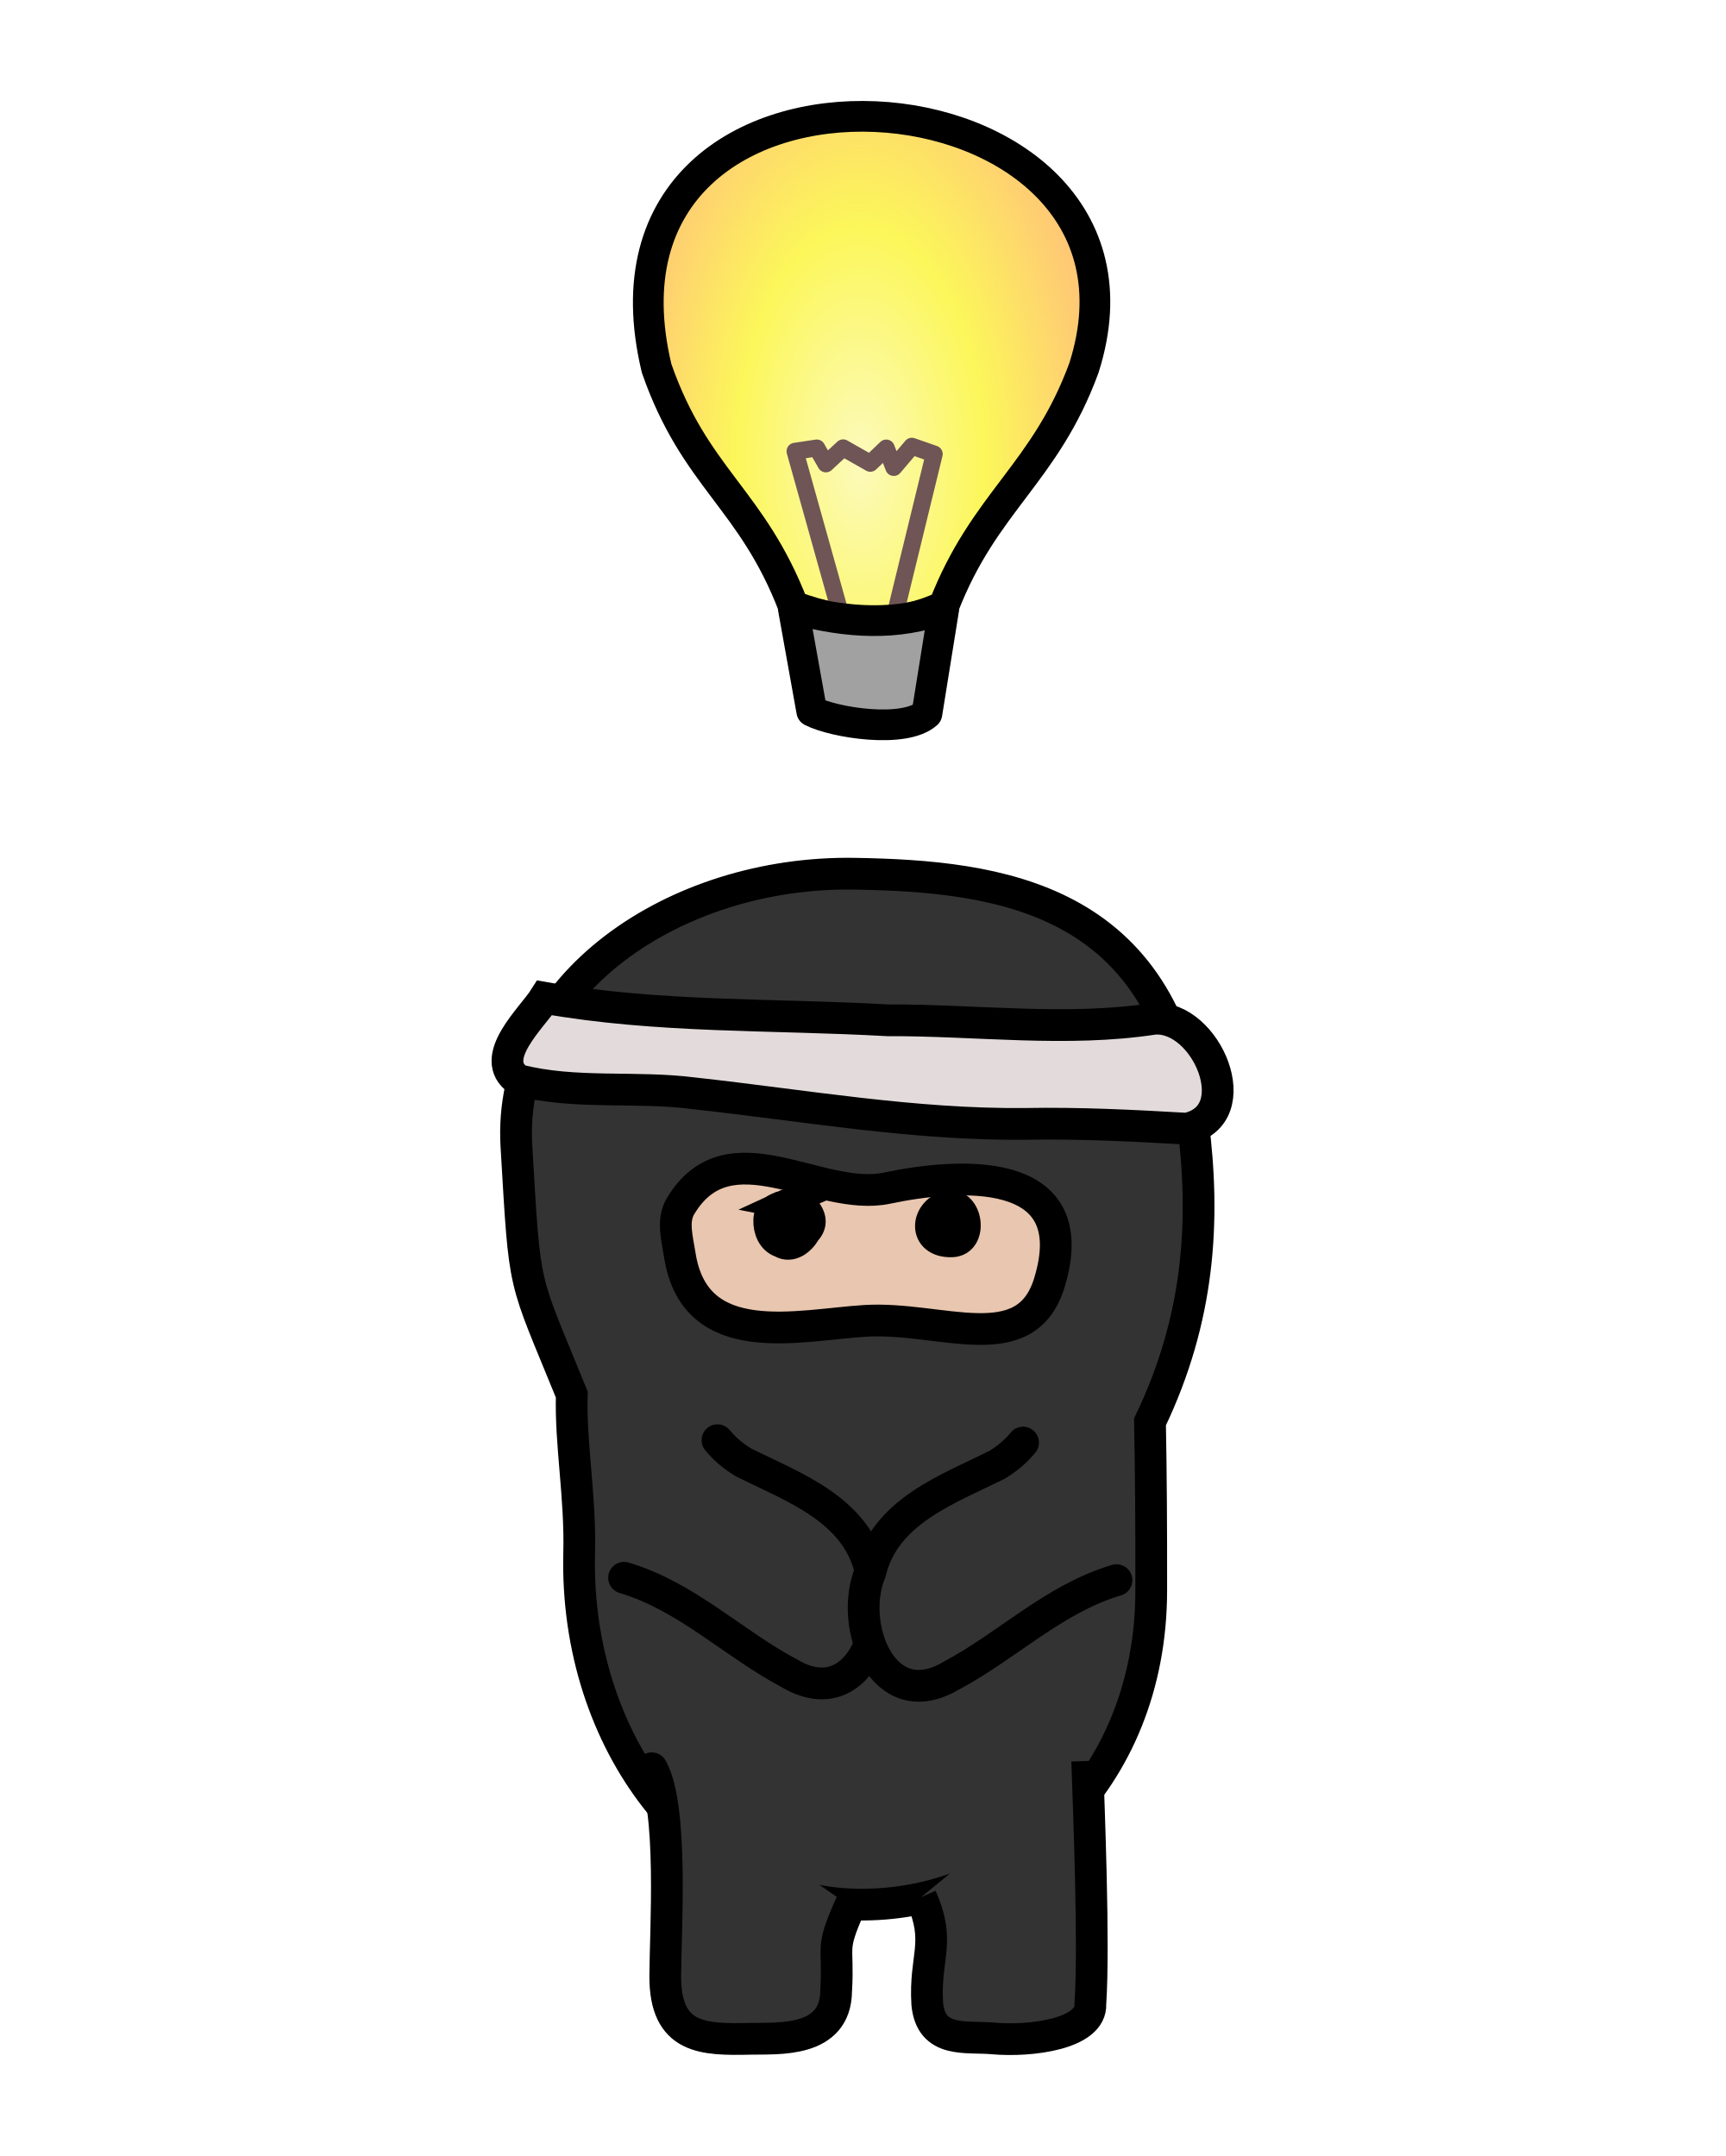
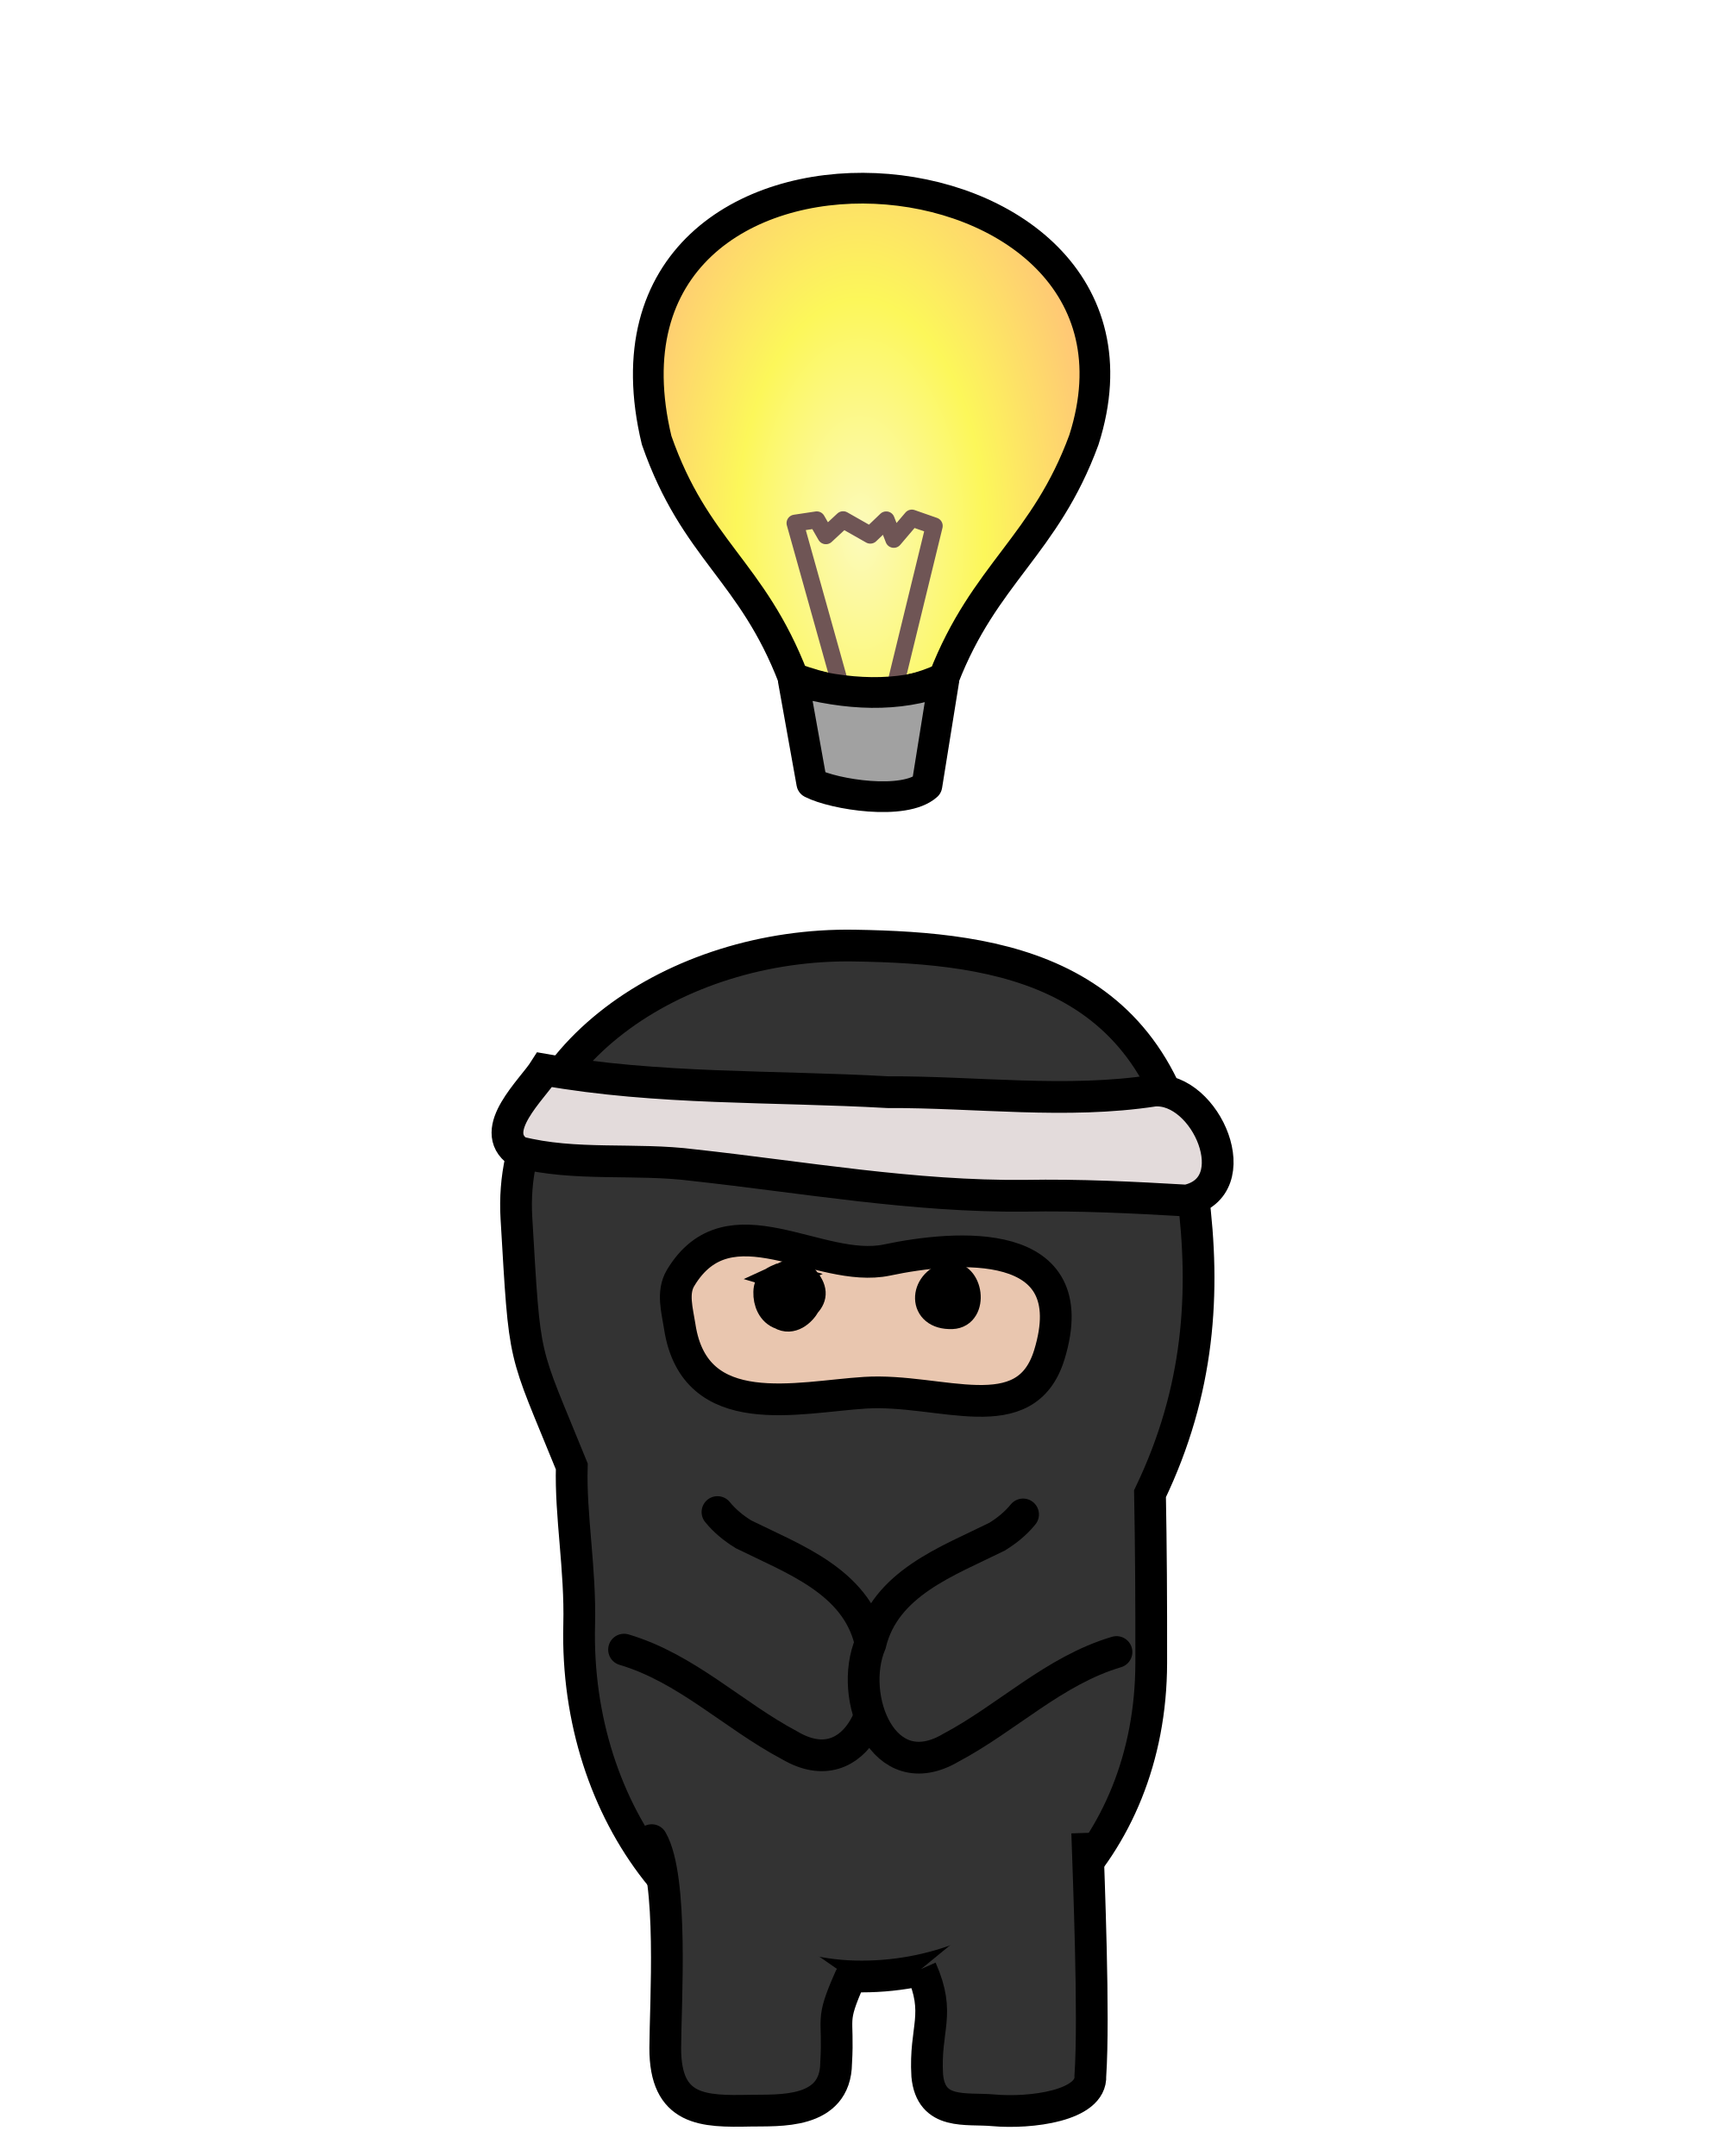
<svg xmlns="http://www.w3.org/2000/svg" xmlns:xlink="http://www.w3.org/1999/xlink" width="60" height="75" id="svg8753" version="1.1">
  <defs id="defs8755">
    <linearGradient id="linearGradient3844">
      <stop style="stop-color:#ff0000;stop-opacity:1;" offset="0" id="stop3846" />
      <stop style="stop-color:#000000;stop-opacity:1;" offset="1" id="stop3848" />
    </linearGradient>
    <radialGradient xlink:href="#linearGradient7914" id="radialGradient7922" cx="-163.725" cy="852.828" fx="-163.725" fy="852.828" r="4.755" gradientTransform="matrix(1.527135,-0.01399267,0.02628556,2.86876,63.30178,-1597.446)" gradientUnits="userSpaceOnUse" />
    <linearGradient id="linearGradient7914">
      <stop style="stop-color:#fcfabc;stop-opacity:1;" offset="0" id="stop7916" />
      <stop id="stop7926" offset="0.5" style="stop-color:#fcf75a;stop-opacity:1;" />
      <stop id="stop7924" offset="1" style="stop-color:#ffc378;stop-opacity:1;" />
    </linearGradient>
    <radialGradient xlink:href="#linearGradient7914" id="radialGradient15122" gradientUnits="userSpaceOnUse" gradientTransform="matrix(1.527135,-0.01399267,0.02628556,2.86876,63.30178,-1597.446)" cx="-163.725" cy="852.828" fx="-163.725" fy="852.828" r="4.755" />
  </defs>
  <g id="layer1" transform="translate(0,-977.3622)">
-     <g id="g15106" transform="translate(-1.319608,0.7142998)">
+     <g id="g15106" transform="translate(-1.319608,3.2143)">
      <g id="g4294-0" transform="matrix(1.160403,0.2504187,-0.2504187,1.160403,275.7306,-12.7187)">
        <path id="path2985-6-6-0-8-7-5-9-7-15" d="m -20.272,883.173 c -5.157,1.024 -9.274,5.335 -8.001,9.899 1.177,4.221 0.943,3.574 3.12,6.768 0.266,1.432 0.882,2.865 1.191,4.492 1.04,5.479 5.54,9.227 10.063,8.368 4.524,-0.859 7.723,-5.36 6.555,-10.813 -0.391,-1.826 -0.73,-3.348 -1.081,-4.838 0.78,-3.266 0.348,-6.108 -0.632,-8.876 -2.207,-6.233 -7.05,-5.827 -11.214,-5 z" style="fill:#333333;stroke:#000000;stroke-width:0.93;stroke-miterlimit:4;stroke-opacity:1;stroke-dasharray:none" />
        <path id="path4358-8-7-7-5-8-1" d="m -28.381,888.645 c 3.356,-0.123 6.648,-0.956 9.96,-1.477 2.535,-0.558 5.201,-0.765 7.619,-1.69 1.474,-0.437 3.324,2.182 1.614,2.947 -1.558,0.243 -3.111,0.497 -4.654,0.86 -3.187,0.721 -6.453,0.837 -9.69,1.173 -1.71,0.146 -3.381,0.773 -5.096,0.704 -1.035,-0.429 0.014,-1.878 0.247,-2.517 z" style="fill:#e3dbdb;fill-opacity:1;stroke:#000000;stroke-width:0.93;stroke-linecap:butt;stroke-linejoin:miter;stroke-miterlimit:4;stroke-opacity:1;stroke-dasharray:none" />
        <path id="path4029-4-1-1-0-60" d="m -22.922,895.177 c 1.034,2.686 3.817,1.274 5.712,0.74 2.146,-0.605 4.843,0.126 5.043,-2.23 0.31,-3.66 -3.339,-2.555 -5.235,-1.707 -1.866,0.834 -4.912,-0.827 -5.801,1.792 -0.158,0.466 0.103,0.942 0.282,1.406 z" style="fill:#e9c6af;stroke:#000000;stroke-width:0.93;stroke-linecap:butt;stroke-linejoin:miter;stroke-miterlimit:4;stroke-opacity:1;stroke-dasharray:none" />
        <path id="path4057-1-3-8-2-4" d="m -20.302,893.091 c -0.209,0.148 -0.391,0.257 -0.333,0.549 0.051,0.278 0.234,0.559 0.537,0.592 0.336,0.113 0.59,-0.206 0.676,-0.493 0.154,-0.261 0.101,-0.473 -0.212,-0.714 -0.154,-0.119 -0.482,-0.077 -0.669,0.066 z" style="fill:#000000;fill-opacity:1;stroke:#000000;stroke-width:0.809;stroke-linecap:butt;stroke-linejoin:miter;stroke-miterlimit:4;stroke-opacity:1;stroke-dasharray:none" />
        <path id="path4066-9-2-6-8-6" d="m -15.56,892.07 c -0.663,0.332 -0.519,1.308 0.362,1.083 0.641,-0.164 0.235,-1.312 -0.362,-1.083 z" style="fill:#000000;fill-opacity:1;stroke:#000000;stroke-width:0.824;stroke-linecap:butt;stroke-linejoin:miter;stroke-miterlimit:4;stroke-opacity:1;stroke-dasharray:none" />
        <g id="text7839" style="font-size:56px;font-style:normal;font-weight:normal;line-height:125%;letter-spacing:0px;word-spacing:0px;fill:#000000;fill-opacity:1;stroke:none;font-family:Sans" transform="matrix(0.9774975,-0.2109471,0.2109471,0.9774975,-41.63759,4.381935)">
          <path id="rect7901" d="m -157.775,848.699 c -1.137,3.101 -2.918,3.918 -4.106,6.982 -1.29,0.614 -2.759,0.614 -4.409,0 -1.213,-3.158 -2.878,-3.733 -4.005,-6.966 -2.525,-10.511 15.432,-9.158 12.52,-0.017 z" style="color:#000000;fill:url(#radialGradient15122);fill-opacity:1;fill-rule:nonzero;stroke:#000000;stroke-width:0.9;stroke-linecap:round;stroke-linejoin:round;stroke-miterlimit:4;stroke-opacity:1;stroke-dasharray:none;stroke-dashoffset:0;marker:none;visibility:visible;display:inline;overflow:visible;enable-background:accumulate" />
          <path id="path7904" d="m -164.892,855.959 -1.348,-4.815 0.637,-0.096 0.267,0.465 0.505,-0.469 0.796,0.452 0.467,-0.447 0.221,0.57 0.53,-0.623 0.655,0.229 -1.135,4.652" style="fill:none;stroke:#6f5555;stroke-width:0.497px;stroke-linecap:butt;stroke-linejoin:round;stroke-opacity:1" />
          <path id="rect7898" d="m -166.29,855.753 c 1.581,0.439 3.067,0.504 4.409,0 l -0.495,3.08 c -0.66,0.591 -2.714,0.266 -3.374,-0.071 z" style="color:#000000;fill:#a1a1a1;fill-opacity:1;fill-rule:nonzero;stroke:#000000;stroke-width:0.9;stroke-linecap:round;stroke-linejoin:round;stroke-miterlimit:4;stroke-opacity:1;stroke-dasharray:none;stroke-dashoffset:0;marker:none;visibility:visible;display:inline;overflow:visible;enable-background:accumulate" />
        </g>
      </g>
      <path style="fill:#333333;stroke:#000000;stroke-width:1.104;stroke-linecap:butt;stroke-linejoin:miter;stroke-miterlimit:4;stroke-opacity:1;stroke-dasharray:none" d="m 39.133,1037.907 c 0.052,1.617 0.249,6.362 0.109,8.451 0.058,1.044 -2.076,1.317 -3.381,1.2 -0.946,-0.086 -2.161,0.186 -2.292,-1.205 -0.1,-1.669 0.491,-2.114 -0.214,-3.709" id="path4025-7-2-5-8-9-4-7-8-1-9" />
      <path style="fill:#333333;stroke:#000000;stroke-width:1.104;stroke-linecap:round;stroke-linejoin:miter;stroke-miterlimit:4;stroke-opacity:1;stroke-dasharray:none" d="m 23.024,1031.533 c 2.173,0.644 3.801,2.291 5.757,3.328 2.371,1.402 3.58,-1.767 2.802,-3.616 -0.505,-2.097 -2.682,-2.87 -4.4,-3.721 -0.341,-0.209 -0.657,-0.465 -0.91,-0.777" id="path4336-7-3-9" />
      <path style="fill:#333333;stroke:#000000;stroke-width:1.104;stroke-linecap:round;stroke-linejoin:miter;stroke-miterlimit:4;stroke-opacity:1;stroke-dasharray:none" d="m 23.986,1038.16 c 0.761,1.315 0.476,5.686 0.471,7.228 -0.007,2.203 1.324,2.217 2.955,2.183 0.978,-0.02 2.968,0.143 2.988,-1.656 0.1,-1.669 -0.223,-1.366 0.482,-2.961" id="path4025-5-4-4-6-7-0-2-3-61" />
      <path style="fill:#333333;stroke:#000000;stroke-width:1.104;stroke-linecap:round;stroke-linejoin:miter;stroke-miterlimit:4;stroke-opacity:1;stroke-dasharray:none" d="m 40.151,1031.616 c -2.173,0.644 -3.801,2.29 -5.757,3.328 -2.371,1.402 -3.58,-1.767 -2.802,-3.616 0.505,-2.097 2.682,-2.87 4.4,-3.721 0.341,-0.209 0.657,-0.465 0.91,-0.777" id="path4336-7-3-9-2" />
    </g>
  </g>
</svg>
